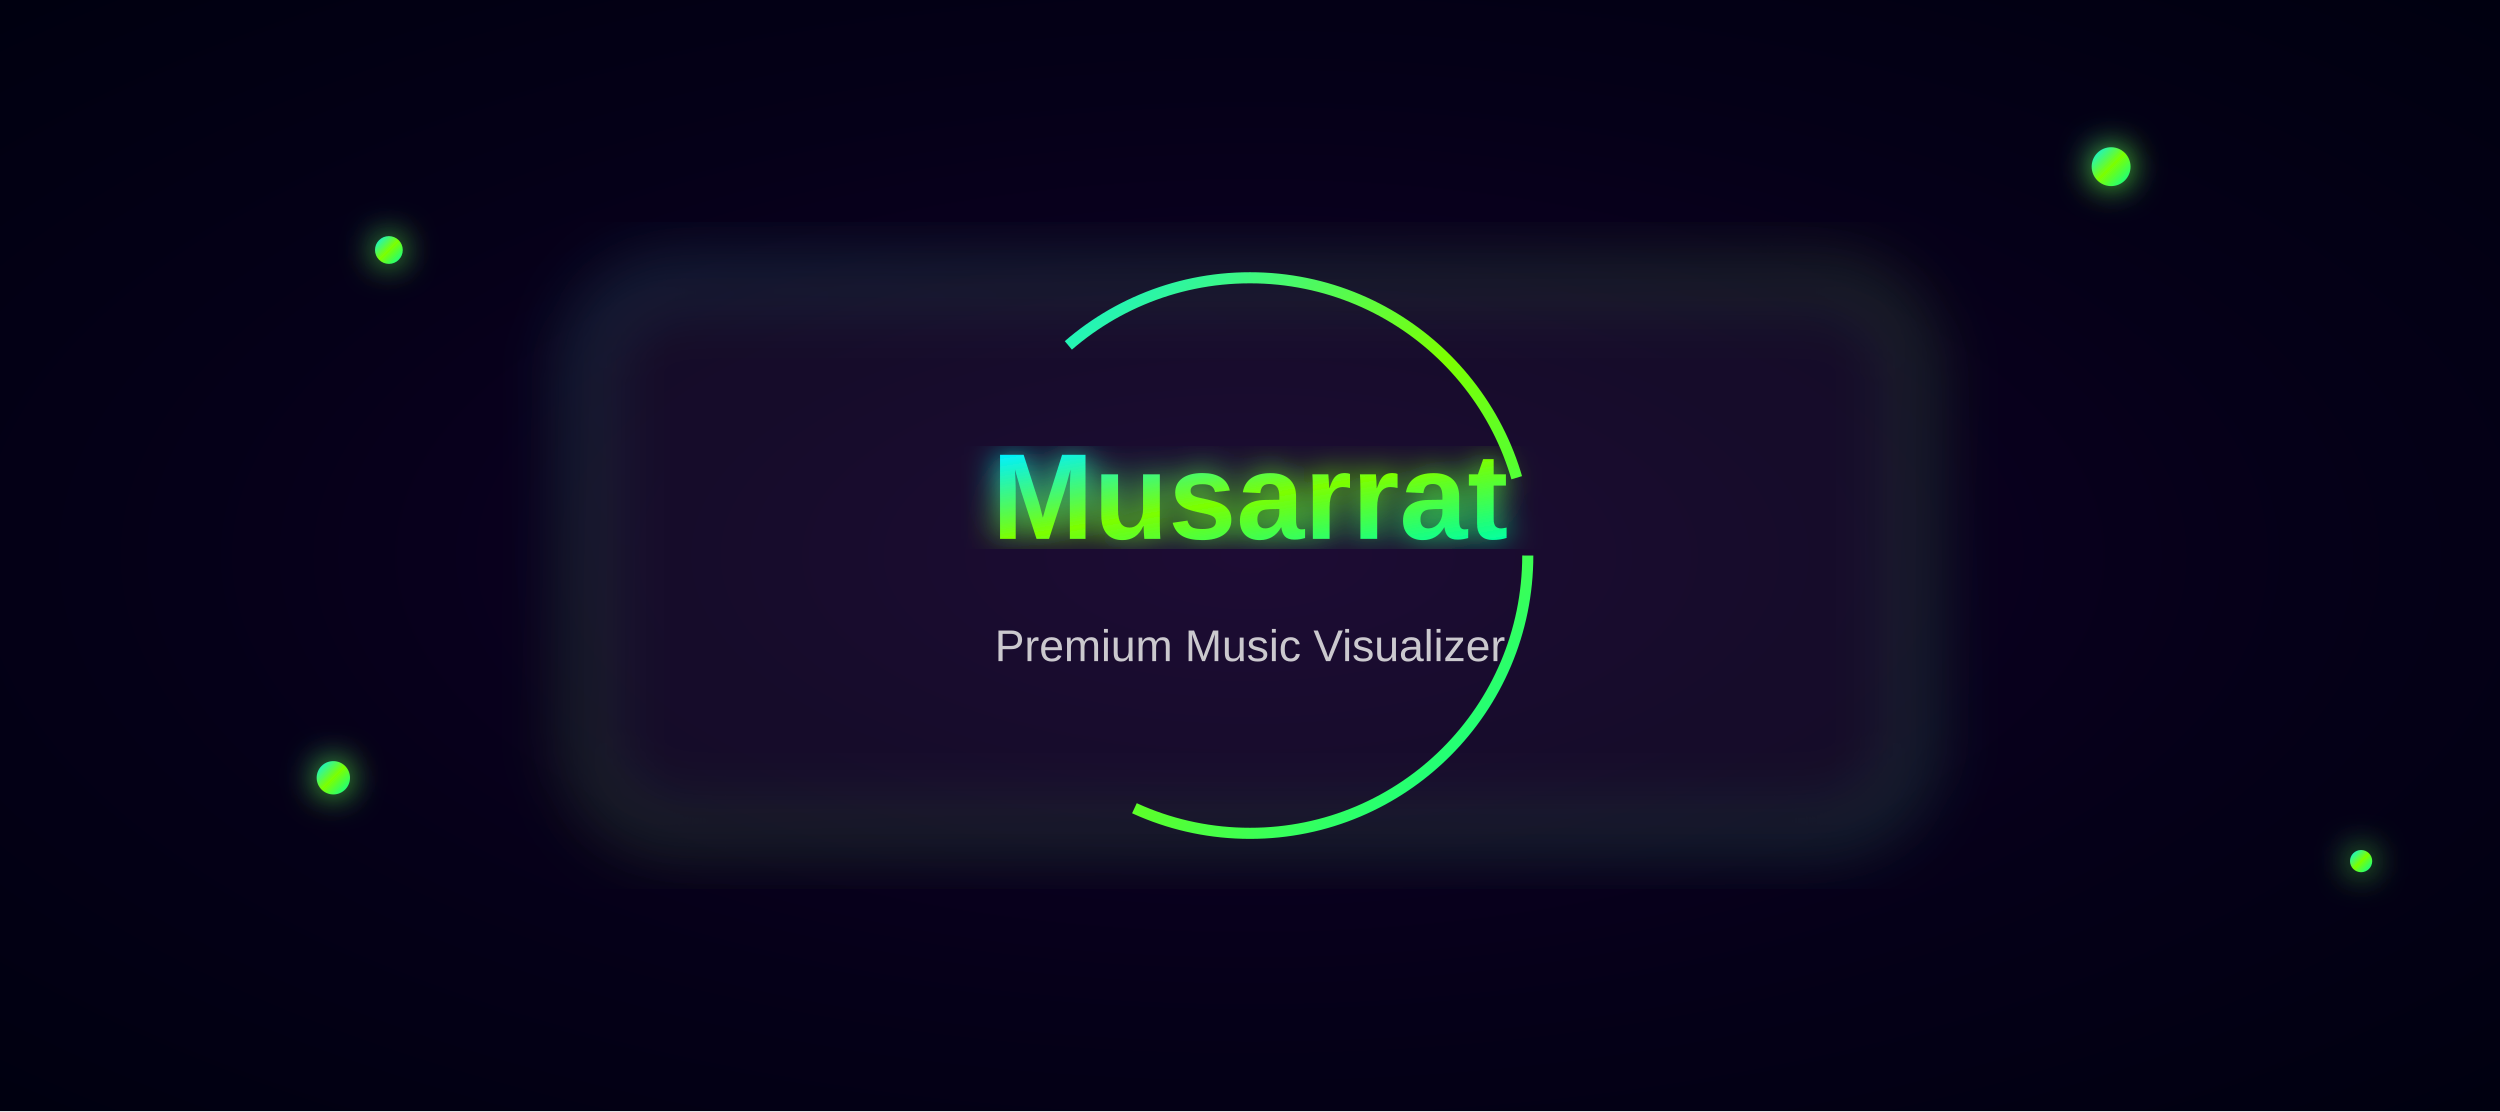
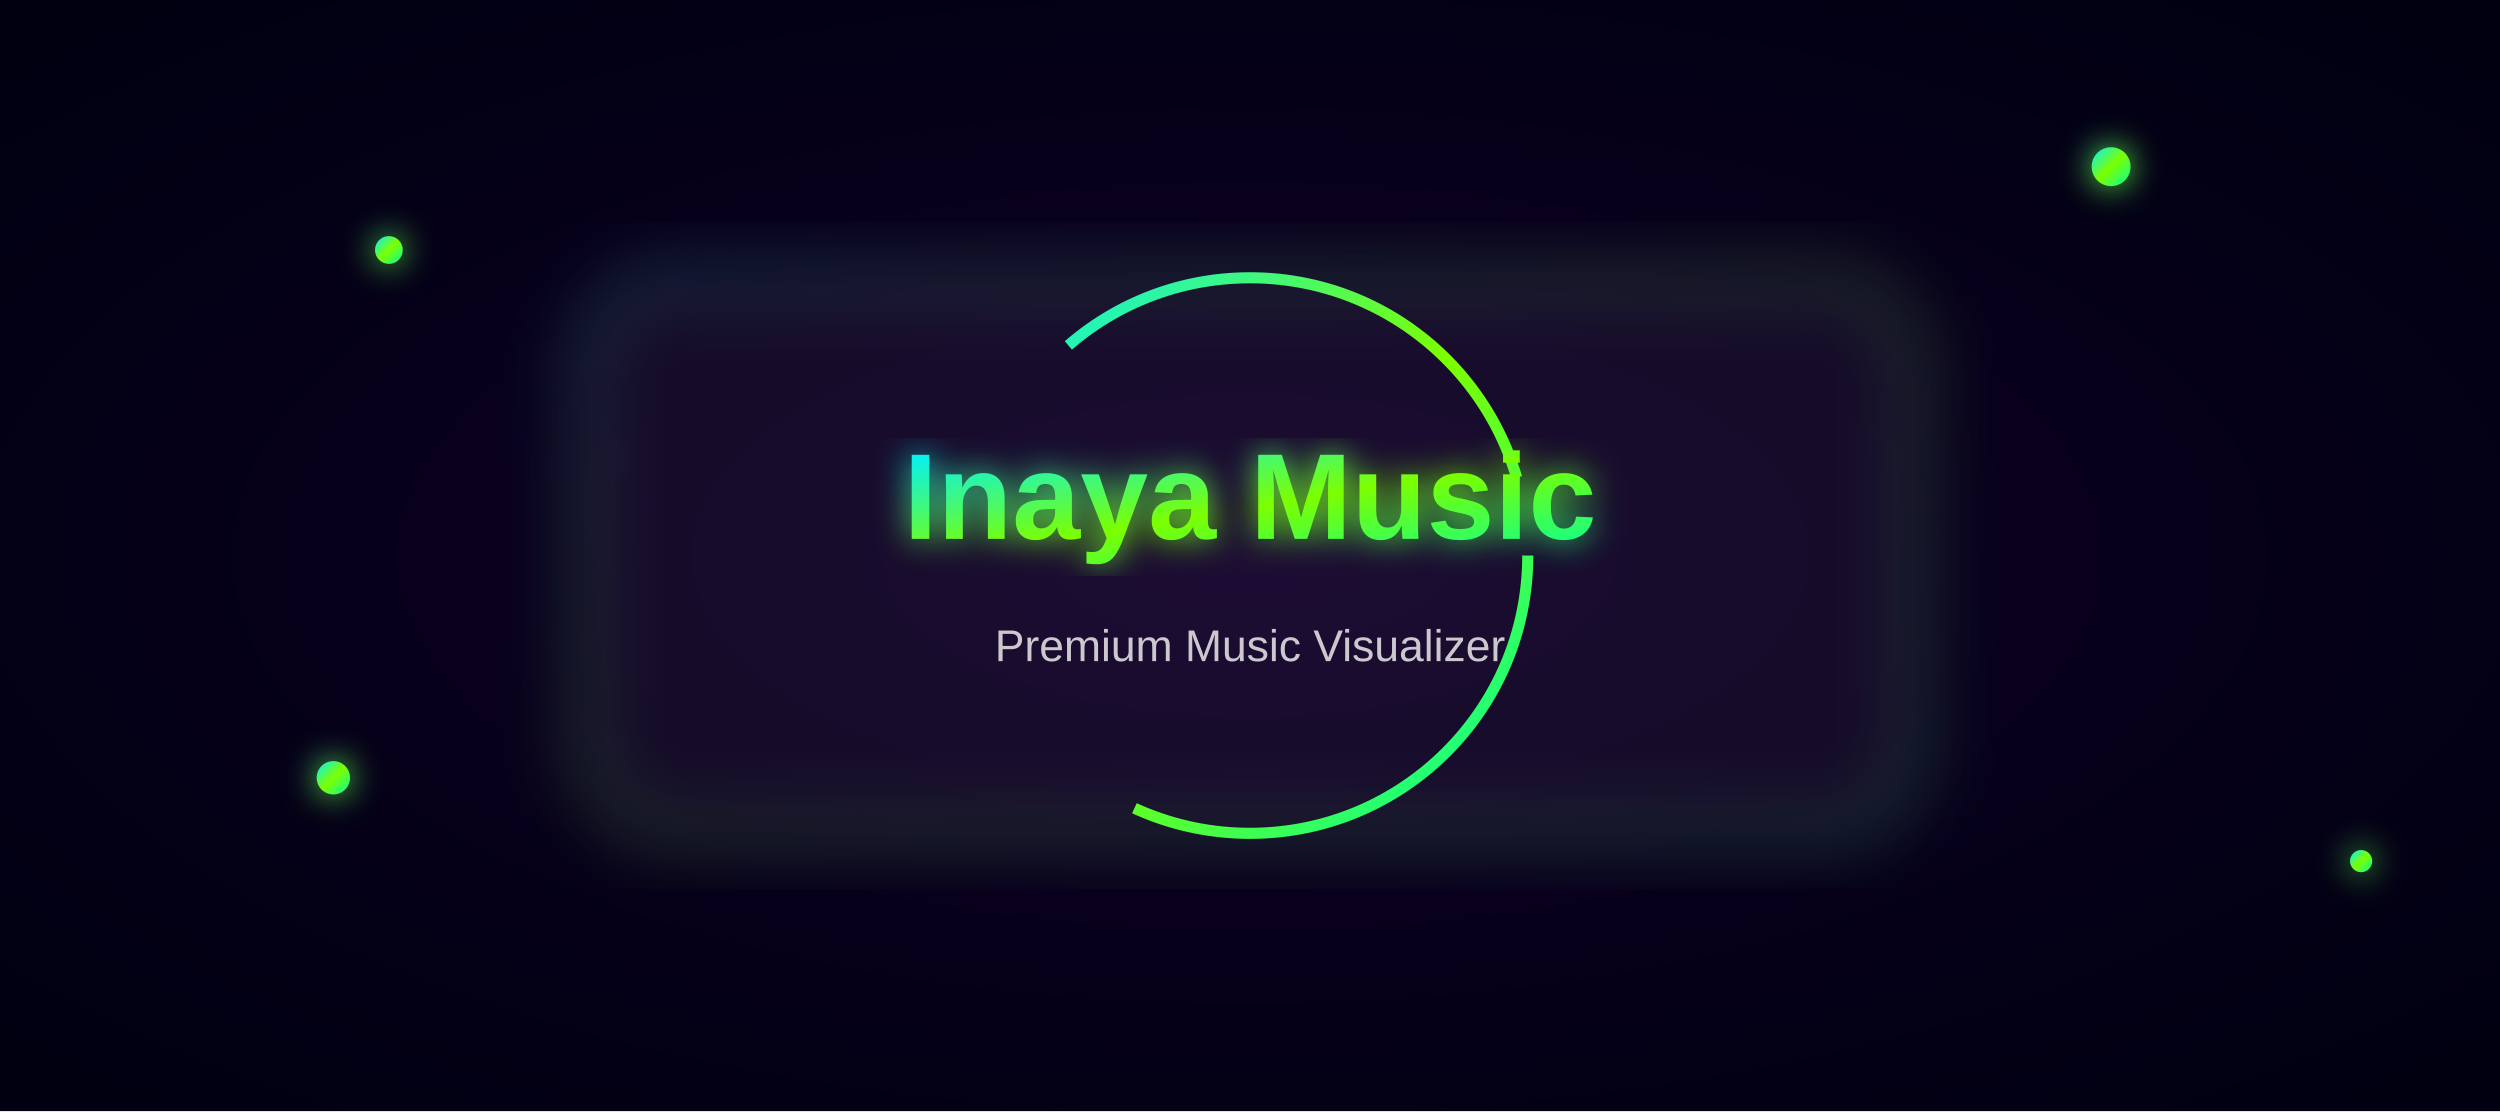
<svg xmlns="http://www.w3.org/2000/svg" width="100%" height="400" viewBox="0 0 900 400">
  <defs>
    <radialGradient id="bg" cx="50%" cy="50%" r="70%">
      <stop offset="0%" stop-color="#12002a" />
      <stop offset="60%" stop-color="#050018" />
      <stop offset="100%" stop-color="#000010" />
    </radialGradient>
    <linearGradient id="neon" x1="0%" y1="0%" x2="100%" y2="100%">
      <stop offset="0%" stop-color="#00f0ff" />
      <stop offset="50%" stop-color="#7cff00" />
      <stop offset="100%" stop-color="#00ffa2" />
    </linearGradient>
    <filter id="glow">
      <feGaussianBlur stdDeviation="6" />
      <feMerge>
        <feMergeNode in="blur" />
        <feMergeNode in="SourceGraphic" />
      </feMerge>
    </filter>
    <filter id="glass">
      <feGaussianBlur stdDeviation="12" />
    </filter>
    <style>
      @keyframes eq {
        0% { height: 40px }
        25% { height: 120px }
        50% { height: 70px }
        75% { height: 150px }
        100% { height: 50px }
      }

      @keyframes pulse {
        0% { r: 90; opacity: .45 }
        50% { r: 120; opacity: .2 }
        100% { r: 90; opacity: .45 }
      }

      @keyframes float {
        0%   { transform: translateY(0); opacity:0.6 }
        50%  { transform: translateY(-25px); opacity:1 }
        100% { transform: translateY(0); opacity:0.6 }
      }

      @keyframes ringSweep {
        0% { stroke-dashoffset: 0 }
        100% { stroke-dashoffset: 400 }
      }
    </style>
  </defs>
  <rect width="100%" height="100%" fill="url(#bg)" />
  <g fill="url(#neon)" filter="url(#glow)">
    <circle cx="140" cy="90" r="5" style="animation: float 3s infinite ease-in-out; animation-delay: .2s" />
    <circle cx="760" cy="60" r="7" style="animation: float 4s infinite ease-in-out; animation-delay: .5s" />
    <circle cx="850" cy="310" r="4" style="animation: float 3.5s infinite ease-in-out; animation-delay: .9s" />
    <circle cx="120" cy="280" r="6" style="animation: float 4s infinite ease-in-out; animation-delay: 1.2s" />
  </g>
  <g transform="translate(450,200)">
    <rect x="-240" y="-100" width="480" height="200" rx="32" fill="rgba(255,255,255,0.05)" stroke="url(#neon)" stroke-width="2" filter="url(#glass)" />
    <circle r="100" fill="none" stroke="url(#neon)" stroke-width="4" stroke-dasharray="200 200" style="animation: pulse 4s infinite, ringSweep 6s linear infinite" />
    <text y="-6" text-anchor="middle" font-size="44" font-weight="900" font-family="Poppins,Arial" fill="url(#neon)" filter="url(#glow)">
-       Musarrat 
+       Inaya Music 
    </text>
    <text y="38" text-anchor="middle" font-size="16" opacity=".85" fill="#eaeaea" font-family="Poppins,Arial">
      Premium Music Visualizer
    </text>
  </g>
  <g transform="translate(160,220)" fill="url(#neon)" filter="url(#glow)">
    <rect x="0" y="-60" width="16" ry="8" style="animation:eq 1s infinite" />
    <rect x="30" y="-60" width="16" ry="8" style="animation:eq 1.1s infinite" />
    <rect x="60" y="-60" width="16" ry="8" style="animation:eq 0.95s infinite" />
    <rect x="90" y="-60" width="16" ry="8" style="animation:eq 1.2s infinite" />
    <rect x="120" y="-60" width="16" ry="8" style="animation:eq 1s infinite" />
  </g>
  <g transform="translate(620,220)" fill="url(#neon)" filter="url(#glow)">
    <rect x="0" y="-60" width="16" ry="8" style="animation:eq 1s infinite" />
    <rect x="30" y="-60" width="16" ry="8" style="animation:eq 1.2s infinite" />
    <rect x="60" y="-60" width="16" ry="8" style="animation:eq 0.95s infinite" />
    <rect x="90" y="-60" width="16" ry="8" style="animation:eq 1.15s infinite" />
    <rect x="120" y="-60" width="16" ry="8" style="animation:eq 1s infinite" />
  </g>
</svg>
